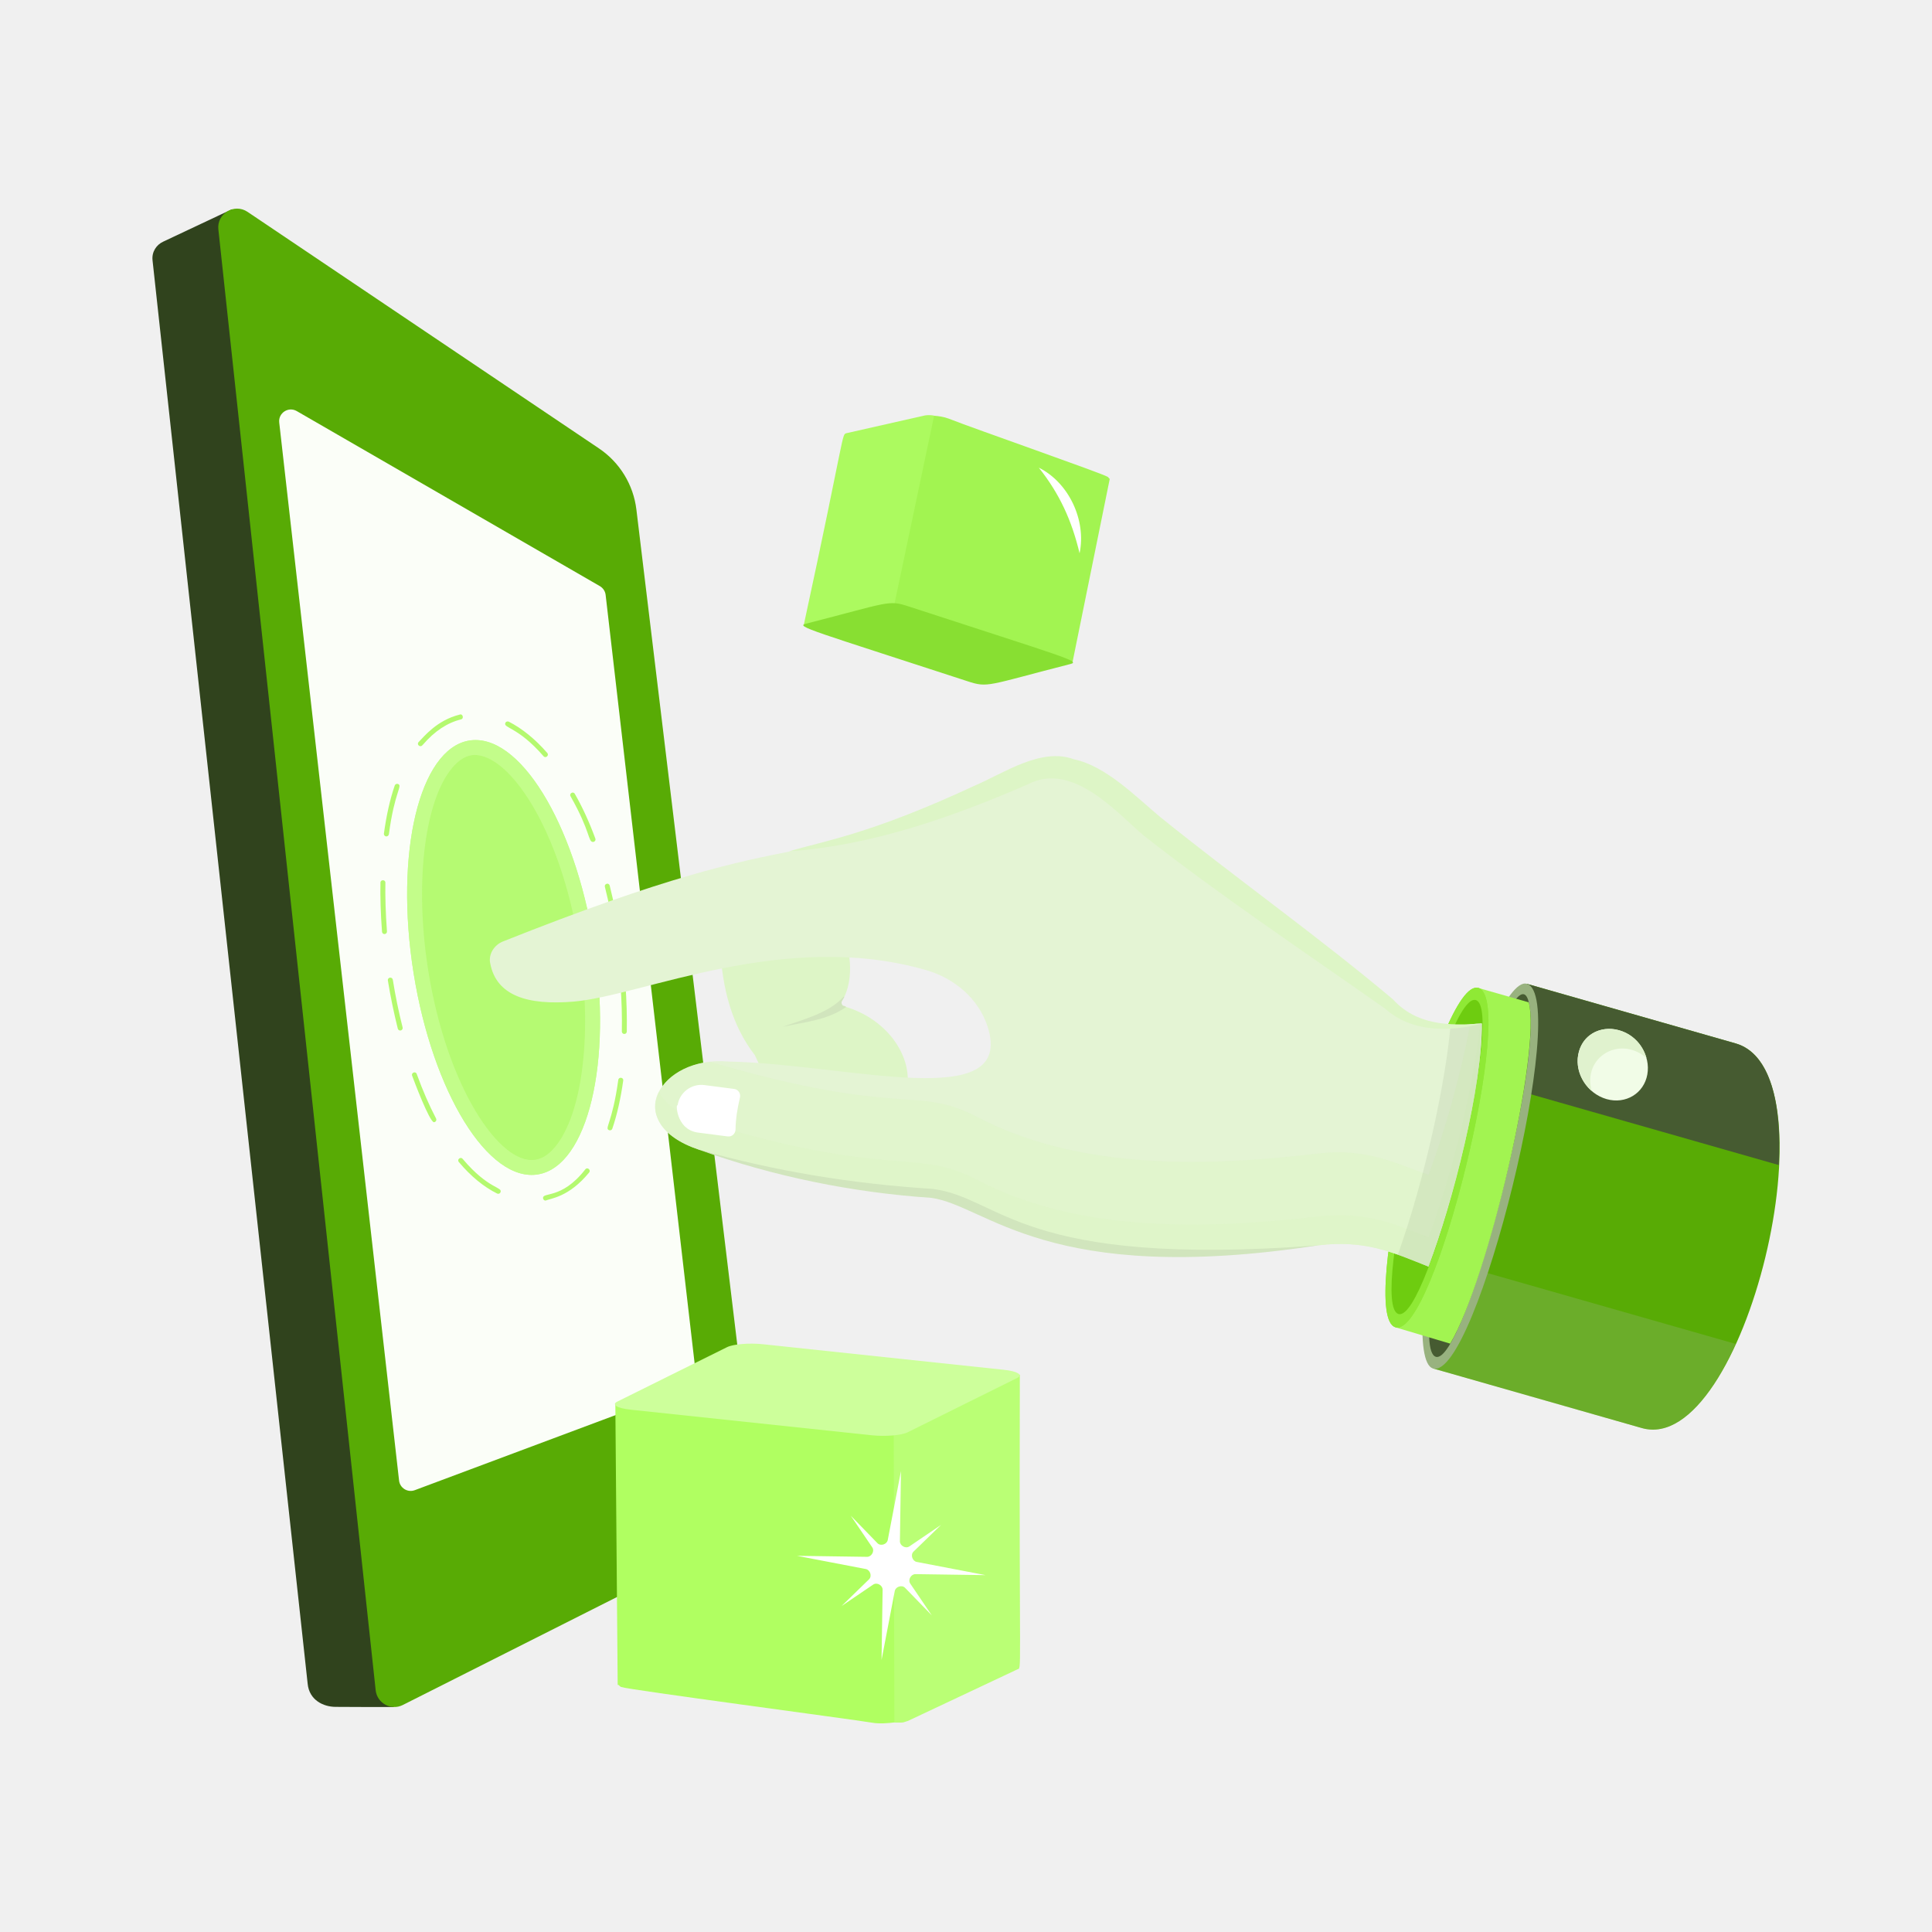
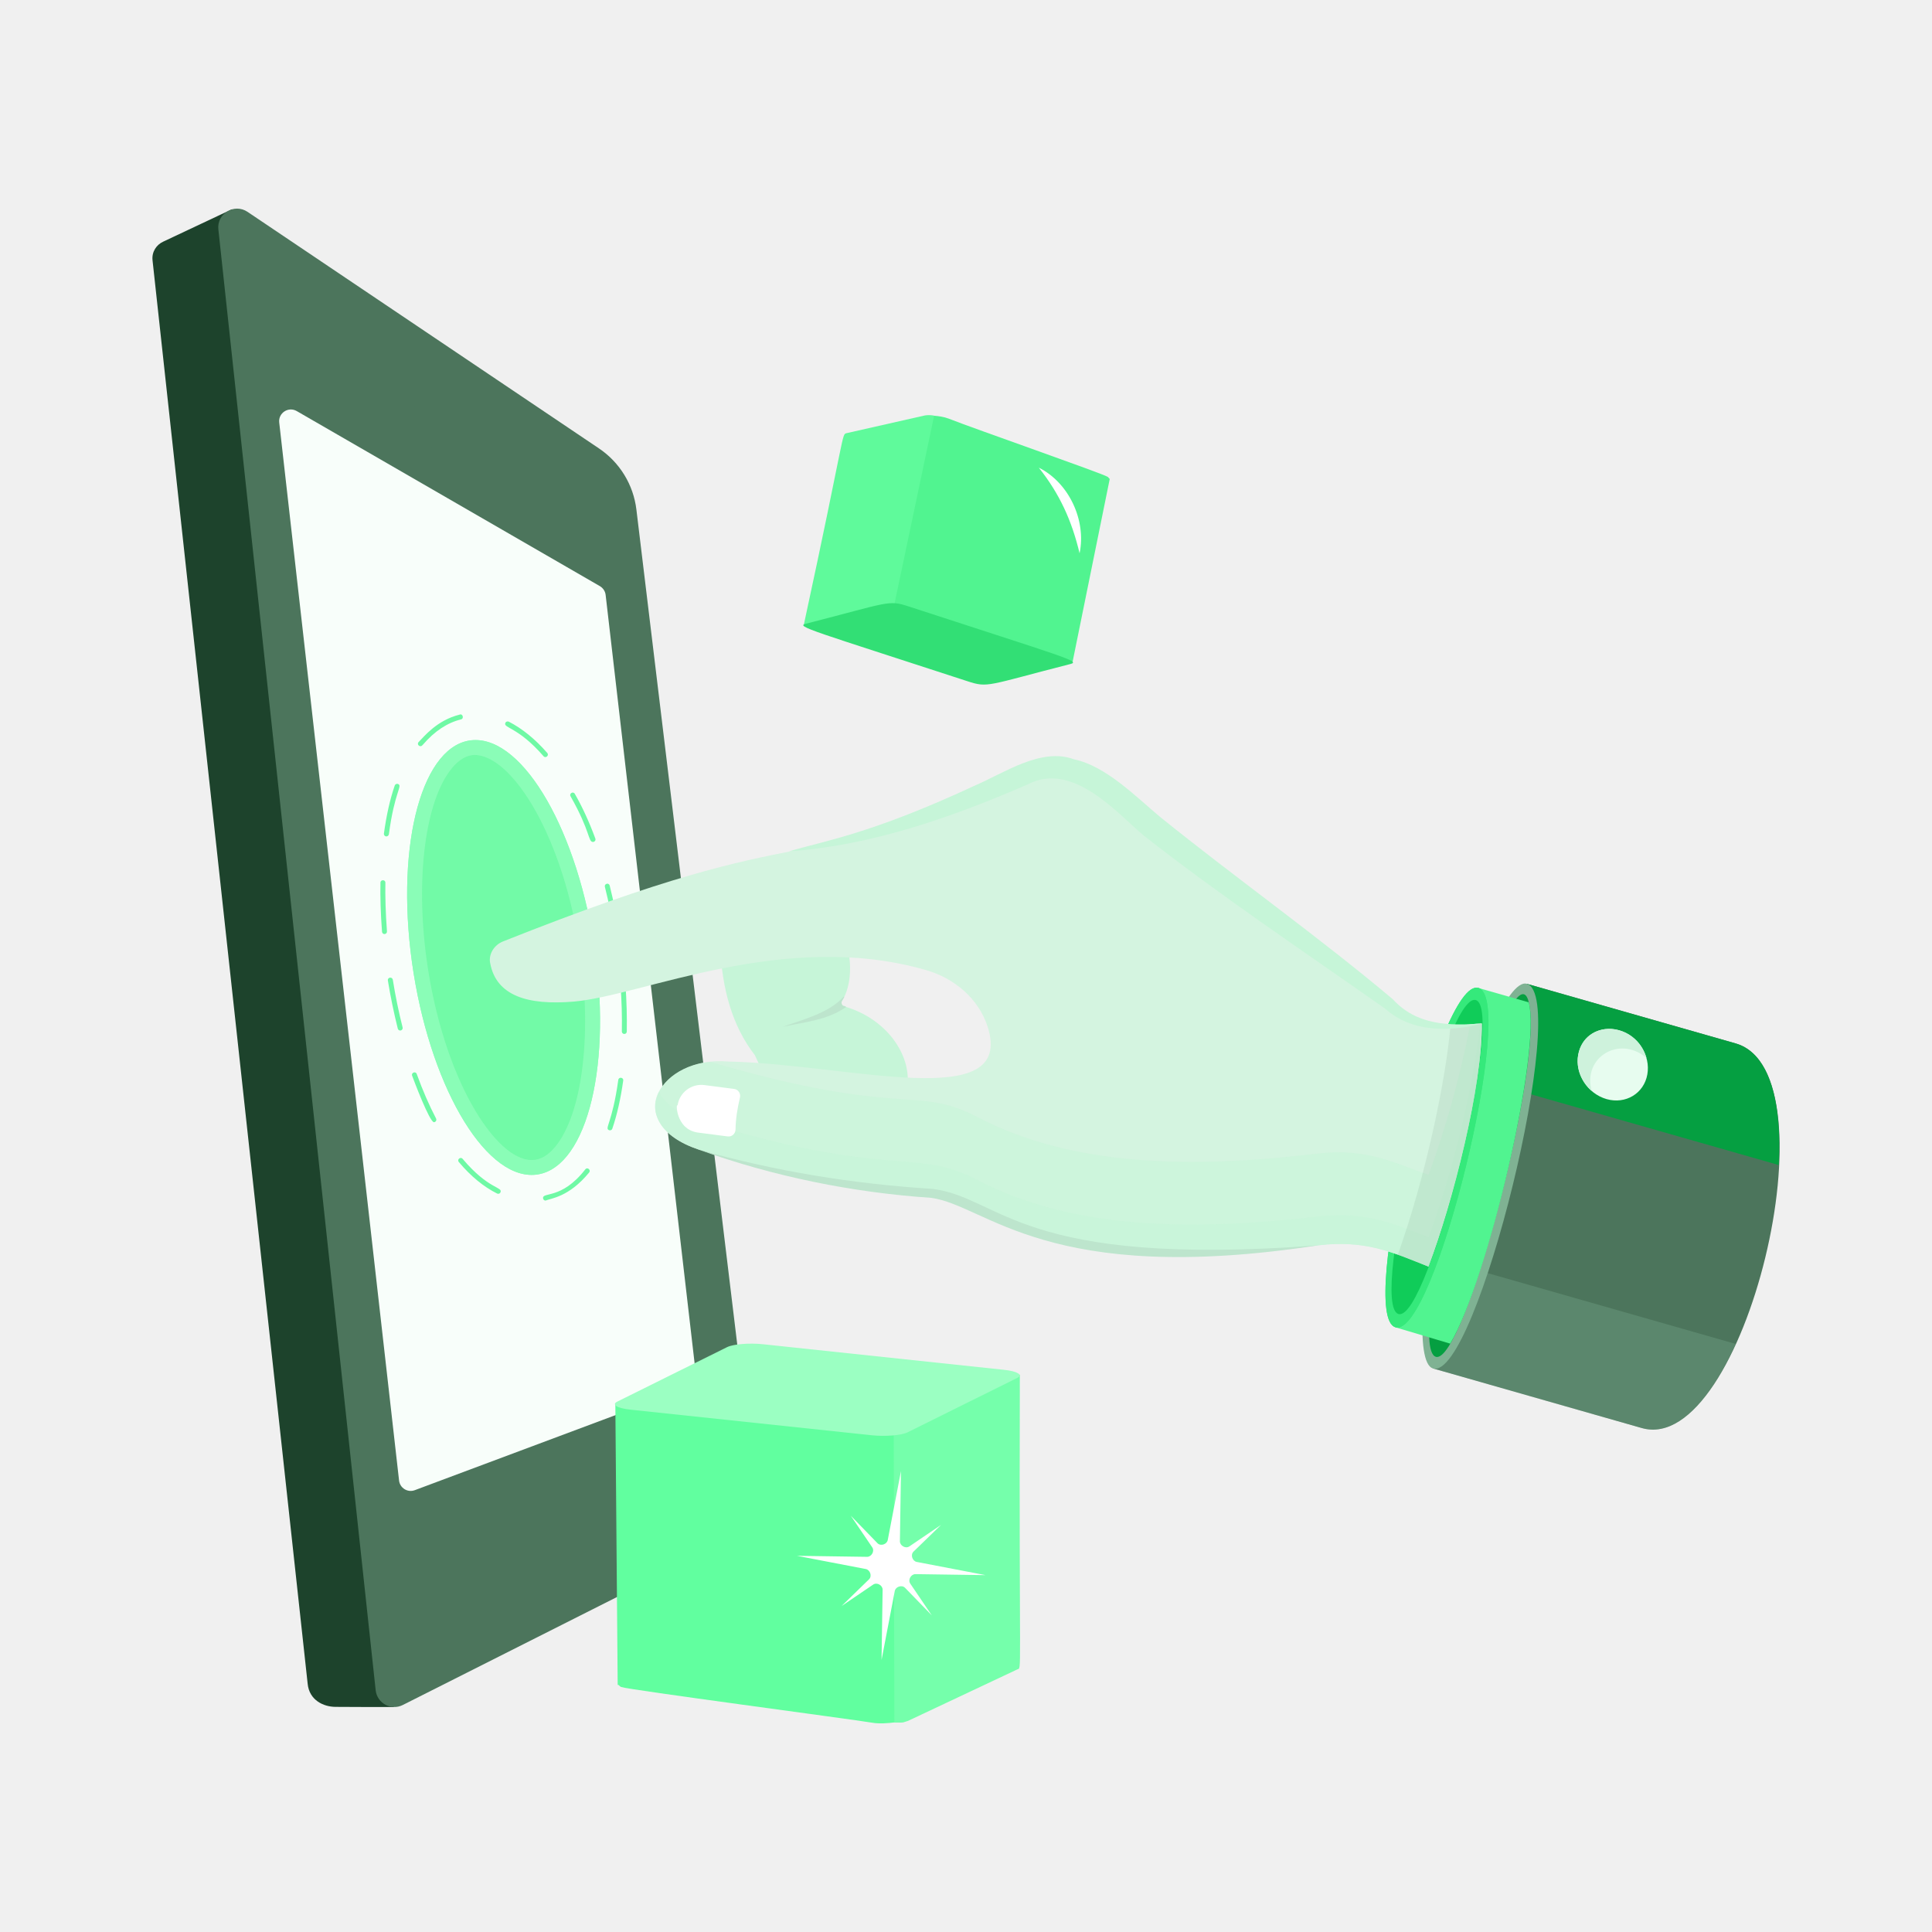
<svg xmlns="http://www.w3.org/2000/svg" xml:space="preserve" id="InteractiveDisplay" x="0" y="0" enable-background="new 0 0 38 38" version="1.1" viewBox="0 0 38 38">
  <g id="_x34_9" fill="#000000" class="color000000 svgShape">
-     <path fill="#30431d" d="M12.913,30.24L7.825,32.986c-0.034,0.264-0.08,0.589-0.08,0.589     s-1.14,0-1.143-0.003c-0.236,0-0.52-0.129-0.551-0.457L3,5.118     c-0.017-0.167,0.078-0.304,0.21-0.365C3.31,4.706,4.657,4.071,4.557,4.119     c0,0,0.517,0.778,0.572,0.913c0.055,0.138,0.052,0.468-0.149,0.58     c-0.032,0.017-0.063,0.032-0.101,0.043l5.501,3.659     c0.402,0.267,0.666,0.695,0.727,1.172l2.301,18.843     C13.453,29.706,13.254,30.071,12.913,30.24z" class="color1d2943 svgShape" />
-     <path fill="#58ab05" d="M12.517,10.022l2.336,19.337c0.047,0.386-0.154,0.76-0.501,0.935     l-6.429,3.241c-0.23,0.116-0.506-0.034-0.534-0.29L4.295,4.513     c-0.034-0.312,0.313-0.521,0.574-0.346l6.911,4.652     C12.189,9.094,12.458,9.533,12.517,10.022z" class="color4c5c75 svgShape" />
-     <path fill="#fbfef8" d="M5.492,8.31l2.357,20.81c0.017,0.149,0.169,0.242,0.309,0.19     l5.384-2.013c0.099-0.037,0.16-0.137,0.148-0.242l-1.778-15.354     c-0.008-0.072-0.051-0.136-0.114-0.173L5.836,8.085     C5.672,7.991,5.471,8.123,5.492,8.31z" class="colorf8f9fe svgShape" />
-     <path fill="#b4f96f" d="M10.731,23.614c-0.023,0-0.043-0.015-0.048-0.038      c-0.032-0.145,0.354,0.035,0.829-0.576c0.041-0.053,0.116,0.012,0.076,0.061      C11.188,23.55,10.833,23.568,10.731,23.614z M9.799,23.48      c-0.008,0-0.014-0.002-0.022-0.005c-0.264-0.132-0.517-0.339-0.752-0.619      c-0.043-0.052,0.035-0.111,0.074-0.063c0.515,0.61,0.796,0.547,0.744,0.66      C9.835,23.471,9.818,23.48,9.799,23.48z M11.998,22.232      c-0.005,0-0.01-0.001-0.015-0.002c-0.103-0.034,0.058-0.124,0.178-0.99      c0.01-0.064,0.106-0.05,0.097,0.013c-0.049,0.35-0.12,0.668-0.214,0.945      C12.037,22.22,12.018,22.232,11.998,22.232z M8.535,22.072      c-0.086,0-0.4-0.834-0.429-0.914C8.083,21.097,8.177,21.063,8.197,21.125      c0.115,0.318,0.243,0.613,0.38,0.875c0.012,0.024,0.004,0.053-0.02,0.066      C8.55,22.07,8.543,22.072,8.535,22.072z M12.28,20.337h-0.001      c-0.027,0-0.049-0.023-0.048-0.05c0.005-0.282-0.001-0.583-0.029-0.956      c-0.005-0.066,0.093-0.071,0.097-0.008c0.027,0.372,0.034,0.677,0.029,0.966      C12.328,20.316,12.306,20.337,12.28,20.337z M7.872,20.269      c-0.022,0-0.042-0.014-0.048-0.037c-0.077-0.309-0.143-0.627-0.195-0.947      c-0.009-0.066,0.086-0.077,0.097-0.015c0.051,0.317,0.115,0.632,0.193,0.939      c0.007,0.026-0.01,0.052-0.036,0.059C7.88,20.269,7.876,20.269,7.872,20.269z       M12.138,18.421c-0.024,0-0.045-0.017-0.049-0.041      c-0.051-0.318-0.115-0.634-0.192-0.938c-0.015-0.057,0.075-0.092,0.095-0.023      c0.076,0.306,0.142,0.625,0.194,0.946c0.004,0.027-0.014,0.051-0.041,0.056      C12.142,18.421,12.141,18.421,12.138,18.421z M7.563,18.372      c-0.026,0-0.047-0.019-0.049-0.045c-0.027-0.342-0.037-0.712-0.031-0.966      c0-0.064,0.1-0.064,0.097,0.002c-0.005,0.247,0.004,0.601,0.031,0.956      c0.002,0.027-0.018,0.051-0.045,0.052C7.566,18.372,7.564,18.372,7.563,18.372z       M11.664,16.56c-0.1,0-0.044-0.196-0.442-0.898      c-0.032-0.054,0.052-0.106,0.084-0.048c0.147,0.256,0.283,0.552,0.404,0.88      c0.01,0.026-0.004,0.053-0.029,0.063      C11.675,16.559,11.669,16.56,11.664,16.56z M7.6,16.451      c-0.002,0-0.004,0-0.007,0c-0.027-0.004-0.045-0.029-0.042-0.055      c0.048-0.352,0.118-0.67,0.213-0.946c0.009-0.026,0.038-0.038,0.061-0.031      c0.104,0.035-0.064,0.14-0.176,0.99C7.644,16.434,7.623,16.451,7.6,16.451z       M10.69,14.873c-0.508-0.586-0.801-0.549-0.749-0.657      c0.012-0.025,0.044-0.032,0.066-0.022c0.263,0.134,0.524,0.347,0.757,0.616      C10.806,14.859,10.732,14.923,10.69,14.873z M8.235,14.594      c0.101-0.101,0.356-0.428,0.808-0.539c0.057-0.024,0.09,0.079,0.023,0.095      c-0.268,0.066-0.518,0.231-0.743,0.492c-0.006,0.007-0.012,0.013-0.019,0.02      C8.258,14.707,8.189,14.64,8.235,14.594z" class="color986ff9 svgShape" />
-     <path fill="#c3fd8a" d="M11.707,18.737c0.327,2.36-0.214,4.318-1.209,4.371     c-0.995,0.052-2.067-1.821-2.395-4.181c-0.327-2.36,0.214-4.318,1.209-4.37     S11.379,16.377,11.707,18.737z" class="colorb28afd svgShape" />
-     <path fill="#c3fd8a" d="M11.707,18.737c0.327,2.36-0.214,4.318-1.209,4.371     c-0.995,0.052-2.067-1.821-2.395-4.181c-0.327-2.36,0.214-4.318,1.209-4.37     S11.379,16.377,11.707,18.737z" class="colorb28afd svgShape" />
-     <path fill="#b4f96f" d="M10.457,22.816c-0.718,0-1.742-1.613-2.064-3.929     C8.168,17.259,8.367,15.741,8.89,15.108c0.135-0.164,0.283-0.252,0.438-0.259     c0,0,0,0,0.001,0c0.743,0,1.767,1.613,2.088,3.929     c0.225,1.627,0.026,3.145-0.497,3.778c-0.135,0.164-0.283,0.252-0.438,0.259     L10.457,22.816z" opacity=".9" class="color986ff9 svgShape" />
-     <path fill="#ddf5c6" d="M17.855,21.212c0,0-0.176,0.439-0.713,0.43     c-0.537-0.02-1.855-0.156-1.953-0.254c-0.098-0.088-0.342-0.635-0.342-0.635     c-0.449-0.576-0.645-1.308-0.684-2.148c0.976-0.059,1.894-0.088,2.5,0     c0.088,0.342,0.078,0.723-0.059,1.006c-0.01,0.02-0.029,0.049-0.039,0.068     c-0.029,0.039-0.01,0.098,0.029,0.107c0.02,0,0.029,0.01,0.049,0.02     C17.376,20.03,17.845,20.636,17.855,21.212z" class="colorf5c9c6 svgShape" />
-     <path fill="#58ab05" d="M28.186,26.916l1.847-7.565l4.106,1.172     c2,0.571,0.167,8.139-1.847,7.565L28.186,26.916z" class="color4c5c75 svgShape" />
-     <path fill="#98b27f" d="M28.186,26.916l0.016-0.067c0.293-0.426,0.588-1.096,0.852-1.867     l5.084,1.451c-0.493,1.093-1.159,1.85-1.846,1.654L28.186,26.916z" opacity=".3" class="color7f8eb2 svgShape" />
-     <path fill="#465b31" d="M30.002,19.475l0.03-0.124l4.106,1.172     c0.678,0.194,0.916,1.189,0.848,2.392l-5.066-1.446     C30.03,20.675,30.069,19.973,30.002,19.475z" class="color31445b svgShape" />
-     <path fill="#98b27f" d="M28.453,22.944c0.51-2.09,1.215-3.698,1.576-3.594     c0.867,0.247-0.989,7.81-1.843,7.566C27.824,26.813,27.942,25.034,28.453,22.944z" class="color7f8eb2 svgShape" />
-     <path fill="#465b31" d="M30.068,19.708c0.313,1.167-1.267,7.139-1.826,6.979     c-0.079-0.023-0.122-0.157-0.132-0.384     C28.043,24.146,29.784,18.557,30.068,19.708z" class="color31445b svgShape" />
-     <path fill="#a2f451" d="M27.448,26.107l1.633-6.674l0.988,0.282     c0.251,0.934-0.794,5.444-1.545,6.713L27.448,26.107z" class="colorf45170 svgShape" />
-     <path fill="#8fe935" d="M29.078,19.431c0.763,0.218-0.867,6.893-1.63,6.675     C26.686,25.889,28.315,19.214,29.078,19.431z" class="colore93565 svgShape" />
-     <path fill="#8fe935" d="M29.078,19.431c0.763,0.218-0.867,6.893-1.63,6.675     C26.686,25.889,28.315,19.214,29.078,19.431z" class="colore93565 svgShape" />
-     <path fill="#f1fce7" d="M31.041,20.747c0.067-0.374,0.426-0.591,0.802-0.484     c0.376,0.106,0.625,0.496,0.558,0.87c-0.067,0.374-0.426,0.591-0.802,0.485     C31.224,21.51,30.974,21.121,31.041,20.747z" class="colore9e7fc svgShape" />
-     <path fill="#e0f2ce" d="M31.041,20.747c0.128-0.709,1.136-0.667,1.343,0.062     c-0.53-0.457-1.264-0.011-1.076,0.65C31.105,21.284,30.993,21.012,31.041,20.747     z" class="colord0cef2 svgShape" />
-     <path fill="#6ecc10" d="M27.507,25.845c-0.6-0.173,0.922-6.347,1.52-6.175     C29.618,19.84,28.1,26.015,27.507,25.845z" class="colorcc104a svgShape" />
-     <path fill="#e4f4d4" d="M29.147,20.132c0.01,1.202-0.568,3.525-1.052,4.779     c-0.645-0.255-1.216-0.532-2.167-0.417c-2.517,0.3-4.838,0.254-6.698-0.713     c-1.212-0.642-1.731-0.015-5.487-1.169c-1.548-0.521-0.768-1.85,0.581-1.733     c2.361,0.048,5.663,1.041,5.099-0.693c-0.181-0.549-0.654-0.947-1.211-1.106     c-2.782-0.802-5.569,0.502-6.925,0.62c-0.918,0.078-1.526-0.12-1.645-0.752     c-0.039-0.181,0.078-0.361,0.249-0.43c6.507-2.59,5.359-1.075,10.352-3.334     c0.486-0.229,1.206-0.005,1.74,0.476c0.642,0.581,1.306,1.142,2.033,1.616     c3.264,2.124,3.518,3.131,4.674,2.9     C28.85,20.151,29.001,20.134,29.147,20.132z" class="colorf4d6d4 svgShape" />
-     <path fill="#ddf5c6" d="M29.143,20.128c0.021,1.21-0.567,3.493-1.045,4.785     c-0.738-0.293-1.238-0.527-2.168-0.42c-2.519,0.303-4.843,0.254-6.699-0.713     c-1.235-0.65-1.715-0.011-5.488-1.172c-0.947-0.312-1.123-1.015-0.469-1.474     c0.215-0.146,0.459-0.234,0.713-0.244c3.757,1.1,4.036,0.448,5.244,1.084     c1.855,0.967,4.179,1.016,6.699,0.713c0.983-0.113,1.553,0.214,2.168,0.42     c0.319-0.86,0.615-1.9,0.82-2.959     C28.996,20.138,29.065,20.128,29.143,20.128z" opacity=".5" class="colorf5c9c6 svgShape" />
-     <path fill="#ddf5c6" d="M29.143,20.128c0.021,1.21-0.567,3.493-1.045,4.785     c-0.738-0.293-1.238-0.527-2.168-0.42c-2.519,0.303-4.843,0.254-6.699-0.713     c-1.235-0.65-1.715-0.011-5.488-1.172c-0.732-0.244-1.006-0.723-0.781-1.133     c0.117,0.234,0.381,0.439,0.781,0.566c3.79,1.166,4.241,0.516,5.488,1.172     c1.855,0.967,4.179,1.006,6.699,0.713c0.972-0.112,1.565,0.18,2.168,0.41     c0.484-1.284,0.899-3.045,1.016-4.209H29.143z" opacity=".6" class="colorf5c9c6 svgShape" />
-     <path fill="#d1e5bd" d="M25.928,24.494c-5.341,0.817-6.513-0.786-7.615-0.934     c-1.544-0.104-3.109-0.421-4.57-0.948c1.514,0.427,3.029,0.673,4.599,0.772     C19.7,23.555,20.05,24.941,25.928,24.494L25.928,24.494z" class="colore5bdbe svgShape" />
+     <path fill="#1d432c" d="M12.913,30.24L7.825,32.986c-0.034,0.264-0.08,0.589-0.08,0.589     s-1.14,0-1.143-0.003c-0.236,0-0.52-0.129-0.551-0.457L3,5.118     c-0.017-0.167,0.078-0.304,0.21-0.365C3.31,4.706,4.657,4.071,4.557,4.119     c0,0,0.517,0.778,0.572,0.913c0.055,0.138,0.052,0.468-0.149,0.58     c-0.032,0.017-0.063,0.032-0.101,0.043l5.501,3.659     c0.402,0.267,0.666,0.695,0.727,1.172l2.301,18.843     C13.453,29.706,13.254,30.071,12.913,30.24z" class="color1d2943 svgShape" />
+     <path fill="#4c755c" d="M12.517,10.022l2.336,19.337c0.047,0.386-0.154,0.76-0.501,0.935     l-6.429,3.241c-0.23,0.116-0.506-0.034-0.534-0.29L4.295,4.513     c-0.034-0.312,0.313-0.521,0.574-0.346l6.911,4.652     C12.189,9.094,12.458,9.533,12.517,10.022z" class="color4c5c75 svgShape" />
+     <path fill="#f8fefa" d="M5.492,8.31l2.357,20.81c0.017,0.149,0.169,0.242,0.309,0.19     l5.384-2.013c0.099-0.037,0.16-0.137,0.148-0.242l-1.778-15.354     c-0.008-0.072-0.051-0.136-0.114-0.173L5.836,8.085     C5.672,7.991,5.471,8.123,5.492,8.31z" class="colorf8f9fe svgShape" />
+     <path fill="#6ff9a5" d="M10.731,23.614c-0.023,0-0.043-0.015-0.048-0.038      c-0.032-0.145,0.354,0.035,0.829-0.576c0.041-0.053,0.116,0.012,0.076,0.061      C11.188,23.55,10.833,23.568,10.731,23.614z M9.799,23.48      c-0.008,0-0.014-0.002-0.022-0.005c-0.264-0.132-0.517-0.339-0.752-0.619      c-0.043-0.052,0.035-0.111,0.074-0.063c0.515,0.61,0.796,0.547,0.744,0.66      C9.835,23.471,9.818,23.48,9.799,23.48z M11.998,22.232      c-0.005,0-0.01-0.001-0.015-0.002c-0.103-0.034,0.058-0.124,0.178-0.99      c0.01-0.064,0.106-0.05,0.097,0.013c-0.049,0.35-0.12,0.668-0.214,0.945      C12.037,22.22,12.018,22.232,11.998,22.232z M8.535,22.072      c-0.086,0-0.4-0.834-0.429-0.914C8.083,21.097,8.177,21.063,8.197,21.125      c0.115,0.318,0.243,0.613,0.38,0.875c0.012,0.024,0.004,0.053-0.02,0.066      C8.55,22.07,8.543,22.072,8.535,22.072z M12.28,20.337h-0.001      c-0.027,0-0.049-0.023-0.048-0.05c0.005-0.282-0.001-0.583-0.029-0.956      c-0.005-0.066,0.093-0.071,0.097-0.008c0.027,0.372,0.034,0.677,0.029,0.966      C12.328,20.316,12.306,20.337,12.28,20.337z M7.872,20.269      c-0.022,0-0.042-0.014-0.048-0.037c-0.077-0.309-0.143-0.627-0.195-0.947      c-0.009-0.066,0.086-0.077,0.097-0.015c0.051,0.317,0.115,0.632,0.193,0.939      c0.007,0.026-0.01,0.052-0.036,0.059C7.88,20.269,7.876,20.269,7.872,20.269z       M12.138,18.421c-0.024,0-0.045-0.017-0.049-0.041      c-0.051-0.318-0.115-0.634-0.192-0.938c-0.015-0.057,0.075-0.092,0.095-0.023      c0.076,0.306,0.142,0.625,0.194,0.946c0.004,0.027-0.014,0.051-0.041,0.056      C12.142,18.421,12.141,18.421,12.138,18.421z M7.563,18.372      c-0.026,0-0.047-0.019-0.049-0.045c-0.027-0.342-0.037-0.712-0.031-0.966      c0-0.064,0.1-0.064,0.097,0.002c-0.005,0.247,0.004,0.601,0.031,0.956      c0.002,0.027-0.018,0.051-0.045,0.052C7.566,18.372,7.564,18.372,7.563,18.372z       M11.664,16.56c-0.1,0-0.044-0.196-0.442-0.898      c-0.032-0.054,0.052-0.106,0.084-0.048c0.147,0.256,0.283,0.552,0.404,0.88      c0.01,0.026-0.004,0.053-0.029,0.063      C11.675,16.559,11.669,16.56,11.664,16.56z M7.6,16.451      c-0.002,0-0.004,0-0.007,0c-0.027-0.004-0.045-0.029-0.042-0.055      c0.048-0.352,0.118-0.67,0.213-0.946c0.009-0.026,0.038-0.038,0.061-0.031      c0.104,0.035-0.064,0.14-0.176,0.99C7.644,16.434,7.623,16.451,7.6,16.451z       M10.69,14.873c-0.508-0.586-0.801-0.549-0.749-0.657      c0.012-0.025,0.044-0.032,0.066-0.022c0.263,0.134,0.524,0.347,0.757,0.616      C10.806,14.859,10.732,14.923,10.69,14.873z M8.235,14.594      c0.101-0.101,0.356-0.428,0.808-0.539c0.057-0.024,0.09,0.079,0.023,0.095      c-0.268,0.066-0.518,0.231-0.743,0.492c-0.006,0.007-0.012,0.013-0.019,0.02      C8.258,14.707,8.189,14.64,8.235,14.594z" class="color986ff9 svgShape" />
+     <path fill="#8afdb7" d="M11.707,18.737c0.327,2.36-0.214,4.318-1.209,4.371     c-0.995,0.052-2.067-1.821-2.395-4.181c-0.327-2.36,0.214-4.318,1.209-4.37     S11.379,16.377,11.707,18.737z" class="colorb28afd svgShape" />
+     <path fill="#8afdb7" d="M11.707,18.737c0.327,2.36-0.214,4.318-1.209,4.371     c-0.995,0.052-2.067-1.821-2.395-4.181c-0.327-2.36,0.214-4.318,1.209-4.37     S11.379,16.377,11.707,18.737z" class="colorb28afd svgShape" />
+     <path fill="#6ff9a5" d="M10.457,22.816c-0.718,0-1.742-1.613-2.064-3.929     C8.168,17.259,8.367,15.741,8.89,15.108c0.135-0.164,0.283-0.252,0.438-0.259     c0,0,0,0,0.001,0c0.743,0,1.767,1.613,2.088,3.929     c0.225,1.627,0.026,3.145-0.497,3.778c-0.135,0.164-0.283,0.252-0.438,0.259     L10.457,22.816z" opacity=".9" class="color986ff9 svgShape" />
+     <path fill="#c6f5d8" d="M17.855,21.212c0,0-0.176,0.439-0.713,0.43     c-0.537-0.02-1.855-0.156-1.953-0.254c-0.098-0.088-0.342-0.635-0.342-0.635     c-0.449-0.576-0.645-1.308-0.684-2.148c0.976-0.059,1.894-0.088,2.5,0     c0.088,0.342,0.078,0.723-0.059,1.006c-0.01,0.02-0.029,0.049-0.039,0.068     c-0.029,0.039-0.01,0.098,0.029,0.107c0.02,0,0.029,0.01,0.049,0.02     C17.376,20.03,17.845,20.636,17.855,21.212z" class="colorf5c9c6 svgShape" />
+     <path fill="#4c755c" d="M28.186,26.916l1.847-7.565l4.106,1.172     c2,0.571,0.167,8.139-1.847,7.565L28.186,26.916z" class="color4c5c75 svgShape" />
+     <path fill="#7fb293" d="M28.186,26.916l0.016-0.067c0.293-0.426,0.588-1.096,0.852-1.867     l5.084,1.451c-0.493,1.093-1.159,1.85-1.846,1.654L28.186,26.916z" opacity=".3" class="color7f8eb2 svgShape" />
+     <path fill="#059f41" d="M30.002,19.475l0.03-0.124l4.106,1.172     c0.678,0.194,0.916,1.189,0.848,2.392l-5.066-1.446     C30.03,20.675,30.069,19.973,30.002,19.475z" class="color31445b svgShape" />
+     <path fill="#7fb293" d="M28.453,22.944c0.51-2.09,1.215-3.698,1.576-3.594     c0.867,0.247-0.989,7.81-1.843,7.566C27.824,26.813,27.942,25.034,28.453,22.944z" class="color7f8eb2 svgShape" />
+     <path fill="#059f41" d="M30.068,19.708c0.313,1.167-1.267,7.139-1.826,6.979     c-0.079-0.023-0.122-0.157-0.132-0.384     C28.043,24.146,29.784,18.557,30.068,19.708z" class="color31445b svgShape" />
+     <path fill="#51f490" d="M27.448,26.107l1.633-6.674l0.988,0.282     c0.251,0.934-0.794,5.444-1.545,6.713L27.448,26.107z" class="colorf45170 svgShape" />
+     <path fill="#35e97b" d="M29.078,19.431c0.763,0.218-0.867,6.893-1.63,6.675     C26.686,25.889,28.315,19.214,29.078,19.431z" class="colore93565 svgShape" />
+     <path fill="#35e97b" d="M29.078,19.431c0.763,0.218-0.867,6.893-1.63,6.675     C26.686,25.889,28.315,19.214,29.078,19.431z" class="colore93565 svgShape" />
+     <path fill="#e7fcef" d="M31.041,20.747c0.067-0.374,0.426-0.591,0.802-0.484     c0.376,0.106,0.625,0.496,0.558,0.87c-0.067,0.374-0.426,0.591-0.802,0.485     C31.224,21.51,30.974,21.121,31.041,20.747z" class="colore9e7fc svgShape" />
+     <path fill="#cef2dc" d="M31.041,20.747c0.128-0.709,1.136-0.667,1.343,0.062     c-0.53-0.457-1.264-0.011-1.076,0.65C31.105,21.284,30.993,21.012,31.041,20.747     z" class="colord0cef2 svgShape" />
+     <path fill="#10cc59" d="M27.507,25.845c-0.6-0.173,0.922-6.347,1.52-6.175     C29.618,19.84,28.1,26.015,27.507,25.845z" class="colorcc104a svgShape" />
+     <path fill="#d4f4e0" d="M29.147,20.132c0.01,1.202-0.568,3.525-1.052,4.779     c-0.645-0.255-1.216-0.532-2.167-0.417c-2.517,0.3-4.838,0.254-6.698-0.713     c-1.212-0.642-1.731-0.015-5.487-1.169c-1.548-0.521-0.768-1.85,0.581-1.733     c2.361,0.048,5.663,1.041,5.099-0.693c-0.181-0.549-0.654-0.947-1.211-1.106     c-2.782-0.802-5.569,0.502-6.925,0.62c-0.918,0.078-1.526-0.12-1.645-0.752     c-0.039-0.181,0.078-0.361,0.249-0.43c6.507-2.59,5.359-1.075,10.352-3.334     c0.486-0.229,1.206-0.005,1.74,0.476c0.642,0.581,1.306,1.142,2.033,1.616     c3.264,2.124,3.518,3.131,4.674,2.9     C28.85,20.151,29.001,20.134,29.147,20.132z" class="colorf4d6d4 svgShape" />
+     <path fill="#c6f5d8" d="M29.143,20.128c0.021,1.21-0.567,3.493-1.045,4.785     c-0.738-0.293-1.238-0.527-2.168-0.42c-2.519,0.303-4.843,0.254-6.699-0.713     c-1.235-0.65-1.715-0.011-5.488-1.172c-0.947-0.312-1.123-1.015-0.469-1.474     c0.215-0.146,0.459-0.234,0.713-0.244c3.757,1.1,4.036,0.448,5.244,1.084     c1.855,0.967,4.179,1.016,6.699,0.713c0.983-0.113,1.553,0.214,2.168,0.42     c0.319-0.86,0.615-1.9,0.82-2.959     C28.996,20.138,29.065,20.128,29.143,20.128z" opacity=".5" class="colorf5c9c6 svgShape" />
+     <path fill="#c6f5d8" d="M29.143,20.128c0.021,1.21-0.567,3.493-1.045,4.785     c-0.738-0.293-1.238-0.527-2.168-0.42c-2.519,0.303-4.843,0.254-6.699-0.713     c-1.235-0.65-1.715-0.011-5.488-1.172c-0.732-0.244-1.006-0.723-0.781-1.133     c0.117,0.234,0.381,0.439,0.781,0.566c3.79,1.166,4.241,0.516,5.488,1.172     c1.855,0.967,4.179,1.006,6.699,0.713c0.972-0.112,1.565,0.18,2.168,0.41     c0.484-1.284,0.899-3.045,1.016-4.209H29.143z" opacity=".6" class="colorf5c9c6 svgShape" />
+     <path fill="#bde5cd" d="M25.928,24.494c-5.341,0.817-6.513-0.786-7.615-0.934     c-1.544-0.104-3.109-0.421-4.57-0.948c1.514,0.427,3.029,0.673,4.599,0.772     C19.7,23.555,20.05,24.941,25.928,24.494L25.928,24.494z" class="colore5bdbe svgShape" />
    <path fill="#ffffff" d="M14.554,21.587c-0.052,0.217-0.084,0.427-0.087,0.627     c-0.001,0.084-0.071,0.149-0.154,0.138l-0.58-0.075     c-0.461-0.06-0.437-0.629-0.407-0.528c0.034-0.258,0.27-0.44,0.528-0.407     l0.586,0.076C14.521,21.429,14.573,21.508,14.554,21.587z" class="colorffffff svgShape" />
-     <path fill="#b0ff61" d="M17.848,27.566l-0.023,4.831l-0.018,1.468      c-0.054,0.018-0.126,0.016-0.216,0.013c-0.126,0.015-0.288,0.03-0.432,0.006      c-0.444-0.074-4.803-0.649-4.938-0.702c-0.018-0.001-0.054-0.041-0.054-0.041      c-0.018-0.001-0.018-0.001-0.018-0.001l-0.046-5.516L17.848,27.566z" class="colorffb961 svgShape" />
-     <path fill="#baff75" d="M20.059,27.037c-0.019,6.144,0.048,5.748-0.054,5.8      l-2.144,1.01c-0.036,0.018-0.144,0.035-0.27,0.031l-0.014-6.352      L20.059,27.037z" class="colorffd475 svgShape" />
-     <path fill="#cdff9b" d="M20.008,27.102l-2.157,1.07      c-0.121,0.06-0.436,0.086-0.703,0.058l-4.742-0.503      c-0.267-0.028-0.385-0.1-0.263-0.16l2.157-1.07      c0.121-0.06,0.436-0.086,0.703-0.058l4.742,0.503      C20.011,26.97,20.129,27.042,20.008,27.102z" class="colorffde9b svgShape" />
-     <path fill="#a2f451" d="M17.326,12.266c0.086-0.399-0.313,1.444,0.844-3.897      c0.038-0.004,0.145-0.206,0.204-0.192c0.085,0.007,0.193,0.021,0.283,0.056      c0.528,0.208,3.026,1.078,3.129,1.146c0.012,0.003,0.03,0.034,0.03,0.034      c0.012,0.003,0.012,0.003,0.012,0.003l-0.735,3.619L17.326,12.266z" class="colorf45170 svgShape" />
-     <path fill="#acfa5f" d="M15.807,12.303c0.827-3.823,0.743-3.756,0.843-3.783l1.524-0.345      c0.026-0.007,0.117-0.019,0.199,0.001l-0.875,4.153L15.807,12.303z" class="colorfa5f7f svgShape" />
-     <path fill="#88df32" d="M15.85,12.268c1.65-0.422,1.615-0.473,2.026-0.339      c3.046,0.995,3.39,1.077,3.179,1.131c-1.65,0.422-1.615,0.473-2.026,0.339      C15.983,12.404,15.638,12.322,15.85,12.268z" class="colordf3260 svgShape" />
-     <path fill="#d1e5bd" d="M16.644,19.806c-0.381,0.264-0.811,0.293-1.25,0.391     c0.4-0.146,0.918-0.273,1.201-0.596l0.01,0.01     c-0.01,0.02-0.029,0.049-0.039,0.068c-0.029,0.039-0.01,0.098,0.029,0.107     C16.615,19.786,16.625,19.796,16.644,19.806z" class="colore5bdbe svgShape" />
-     <path fill="#58ab05" d="M10.611,9.524c0.328,0.174,0.234,0.707,0.039,0.633L7.422,8.15     C7.115,7.926,7.146,7.479,7.382,7.518L10.611,9.524z" class="color4c5c75 svgShape" />
+     <path fill="#61ff9f" d="M17.848,27.566l-0.023,4.831l-0.018,1.468      c-0.054,0.018-0.126,0.016-0.216,0.013c-0.126,0.015-0.288,0.03-0.432,0.006      c-0.444-0.074-4.803-0.649-4.938-0.702c-0.018-0.001-0.054-0.041-0.054-0.041      c-0.018-0.001-0.018-0.001-0.018-0.001l-0.046-5.516L17.848,27.566z" class="colorffb961 svgShape" />
+     <path fill="#75ffab" d="M20.059,27.037c-0.019,6.144,0.048,5.748-0.054,5.8      l-2.144,1.01c-0.036,0.018-0.144,0.035-0.27,0.031l-0.014-6.352      L20.059,27.037z" class="colorffd475 svgShape" />
+     <path fill="#9bffc2" d="M20.008,27.102l-2.157,1.07      c-0.121,0.06-0.436,0.086-0.703,0.058l-4.742-0.503      c-0.267-0.028-0.385-0.1-0.263-0.16l2.157-1.07      c0.121-0.06,0.436-0.086,0.703-0.058l4.742,0.503      C20.011,26.97,20.129,27.042,20.008,27.102z" class="colorffde9b svgShape" />
+     <path fill="#51f490" d="M17.326,12.266c0.086-0.399-0.313,1.444,0.844-3.897      c0.038-0.004,0.145-0.206,0.204-0.192c0.085,0.007,0.193,0.021,0.283,0.056      c0.528,0.208,3.026,1.078,3.129,1.146c0.012,0.003,0.03,0.034,0.03,0.034      c0.012,0.003,0.012,0.003,0.012,0.003l-0.735,3.619L17.326,12.266z" class="colorf45170 svgShape" />
+     <path fill="#5ffa9b" d="M15.807,12.303c0.827-3.823,0.743-3.756,0.843-3.783l1.524-0.345      c0.026-0.007,0.117-0.019,0.199,0.001l-0.875,4.153L15.807,12.303z" class="colorfa5f7f svgShape" />
+     <path fill="#32df75" d="M15.85,12.268c1.65-0.422,1.615-0.473,2.026-0.339      c3.046,0.995,3.39,1.077,3.179,1.131c-1.65,0.422-1.615,0.473-2.026,0.339      C15.983,12.404,15.638,12.322,15.85,12.268z" class="colordf3260 svgShape" />
+     <path fill="#bde5cd" d="M16.644,19.806c-0.381,0.264-0.811,0.293-1.25,0.391     c0.4-0.146,0.918-0.273,1.201-0.596l0.01,0.01     c-0.01,0.02-0.029,0.049-0.039,0.068c-0.029,0.039-0.01,0.098,0.029,0.107     C16.615,19.786,16.625,19.796,16.644,19.806z" class="colore5bdbe svgShape" />
+     <path fill="#4c755c" d="M10.611,9.524c0.328,0.174,0.234,0.707,0.039,0.633L7.422,8.15     C7.115,7.926,7.146,7.479,7.382,7.518L10.611,9.524z" class="color4c5c75 svgShape" />
    <g fill="#000000" class="color000000 svgShape">
      <path fill="#ffffff" d="M17.174,31.167l-0.623,0.423l0.541-0.526       c0.066-0.064,0.021-0.187-0.062-0.203l-1.355-0.26l1.379,0.02       c0.086,0.001,0.154-0.11,0.102-0.187l-0.423-0.623l0.525,0.541       c0.064,0.066,0.187,0.022,0.203-0.062l0.26-1.356l-0.021,1.38       c-0.001,0.086,0.11,0.153,0.186,0.102l0.623-0.423l-0.541,0.525       c-0.066,0.064-0.021,0.187,0.062,0.203l1.355,0.26l-1.379-0.02       c-0.086-0.001-0.154,0.11-0.102,0.187l0.423,0.624l-0.525-0.541       c-0.064-0.066-0.187-0.022-0.203,0.062l-0.26,1.356l0.021-1.381       C17.362,31.183,17.251,31.115,17.174,31.167z" class="colorffffff svgShape" />
    </g>
    <g fill="#000000" class="color000000 svgShape">
      <path fill="#ffffff" d="M20.432,9.198c0.594,0.297,0.937,1.038,0.802,1.684     C21.08,10.239,20.844,9.717,20.432,9.198L20.432,9.198z" class="colorffffff svgShape" />
    </g>
    <g opacity=".07" fill="#000000" class="color000000 svgShape">
-       <path fill="#223311" d="M29.143,20.128c0.021,1.21-0.567,3.493-1.045,4.785     c-0.035-0.014-0.569-0.225-0.605-0.234c0.547-1.531,0.942-3.422,1.035-4.492     c0.043,0.014,0.127-0.01,0.166-0.01     C28.85,20.147,28.996,20.138,29.143,20.128z" class="color111d33 svgShape" />
+       <path fill="#11331e" d="M29.143,20.128c0.021,1.21-0.567,3.493-1.045,4.785     c-0.035-0.014-0.569-0.225-0.605-0.234c0.547-1.531,0.942-3.422,1.035-4.492     c0.043,0.014,0.127-0.01,0.166-0.01     C28.85,20.147,28.996,20.138,29.143,20.128z" class="color111d33 svgShape" />
    </g>
    <g fill="#000000" class="color000000 svgShape">
-       <path fill="#ddf5c6" d="M19.159,15.458c0.569-0.24,1.316-0.767,1.965-0.523     c0.622,0.127,1.216,0.733,1.683,1.124c1.452,1.175,3.148,2.381,4.587,3.594     c0.471,0.515,1.101,0.524,1.753,0.479c-0.634,0.167-1.379,0.176-1.902-0.292     c-1.549-1.09-3.272-2.244-4.753-3.409c-0.498-0.416-1.394-1.476-2.282-1.001     c-1.492,0.647-3.066,1.2-4.695,1.316C16.192,16.543,17.119,16.408,19.159,15.458z" class="colorf5c9c6 svgShape" />
+       <path fill="#c6f5d8" d="M19.159,15.458c0.569-0.24,1.316-0.767,1.965-0.523     c0.622,0.127,1.216,0.733,1.683,1.124c1.452,1.175,3.148,2.381,4.587,3.594     c0.471,0.515,1.101,0.524,1.753,0.479c-0.634,0.167-1.379,0.176-1.902-0.292     c-1.549-1.09-3.272-2.244-4.753-3.409c-0.498-0.416-1.394-1.476-2.282-1.001     c-1.492,0.647-3.066,1.2-4.695,1.316C16.192,16.543,17.119,16.408,19.159,15.458z" class="colorf5c9c6 svgShape" />
    </g>
  </g>
</svg>
